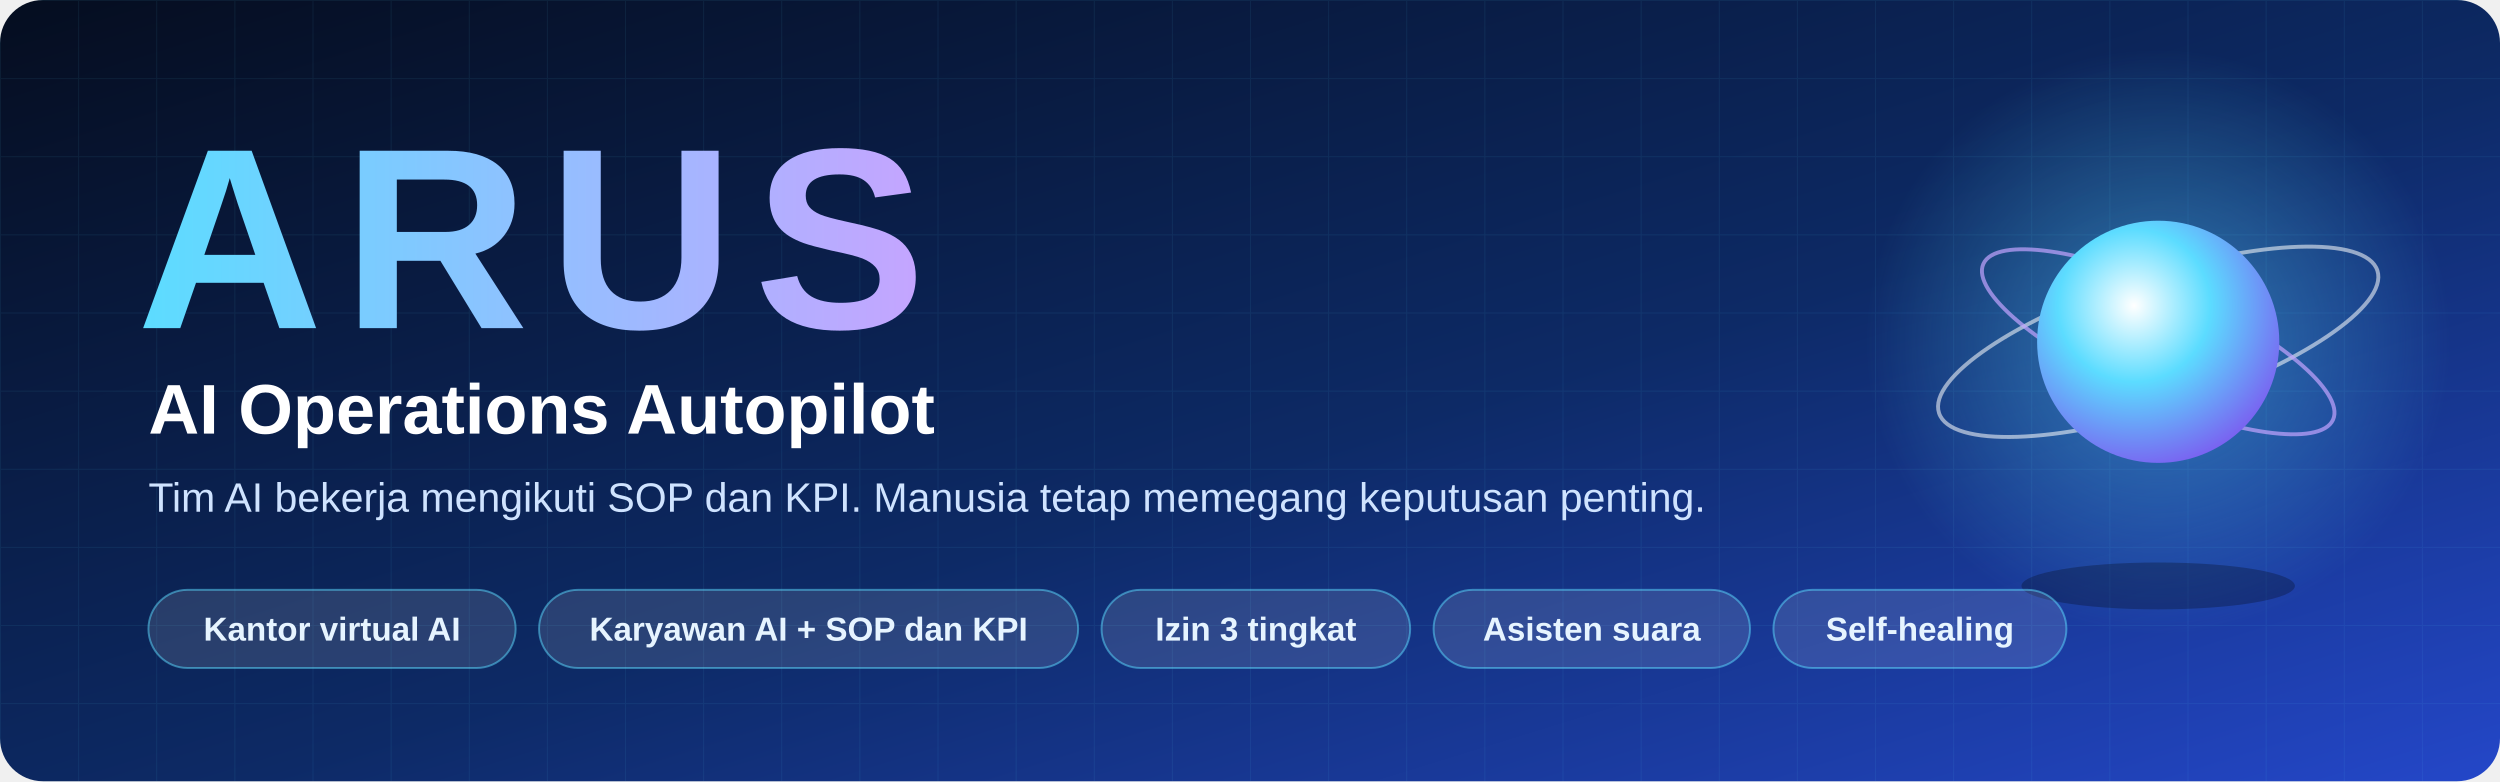
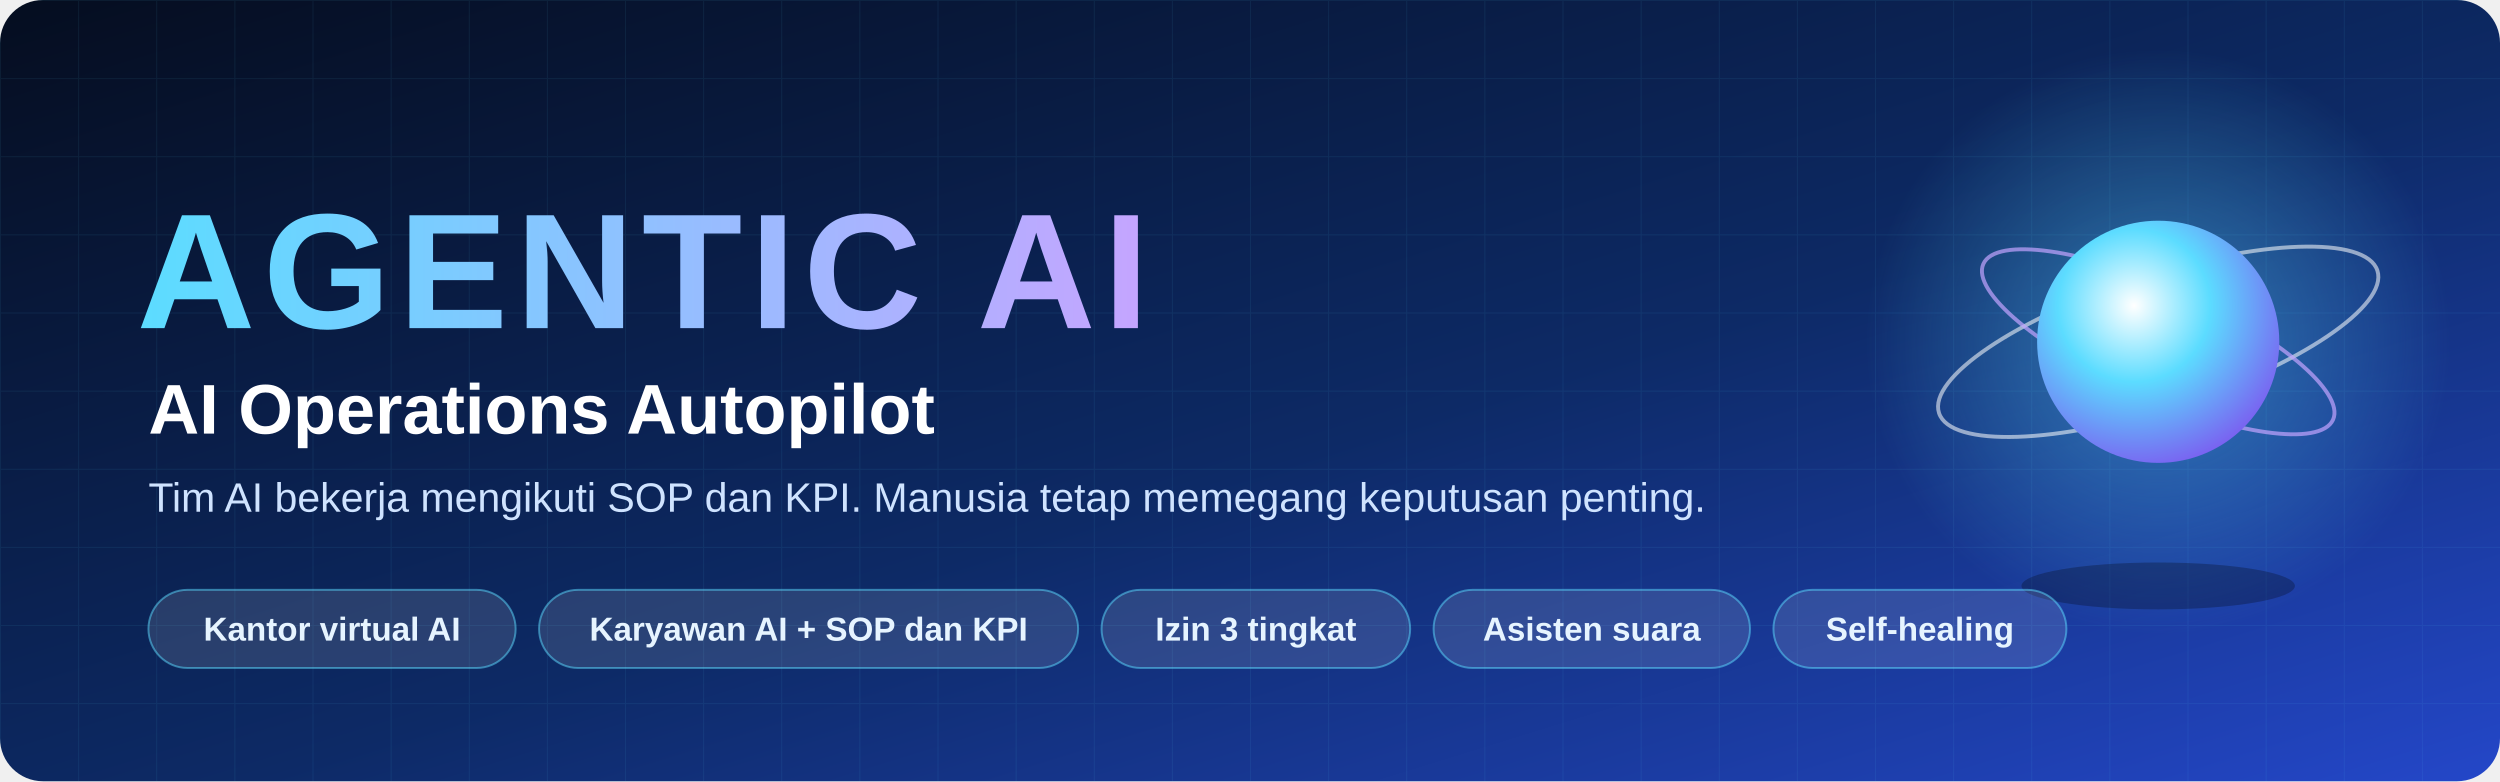
<svg xmlns="http://www.w3.org/2000/svg" viewBox="0 0 1280 400" role="img" aria-labelledby="t d">
  <defs>
    <linearGradient id="bg" x1="0" y1="0" x2="1" y2="1">
      <stop offset="0" stop-color="#050d1f" />
      <stop offset="0.55" stop-color="#0d2a66" />
      <stop offset="1" stop-color="#2447c9" />
    </linearGradient>
    <linearGradient id="judul" x1="0" y1="0" x2="1" y2="0">
      <stop offset="0" stop-color="#5cdcff" />
      <stop offset="1" stop-color="#c4a5ff" />
    </linearGradient>
    <radialGradient id="orb" cx="40%" cy="35%" r="70%">
      <stop offset="0" stop-color="#ffffff" />
      <stop offset="0.45" stop-color="#5cdcff" />
      <stop offset="1" stop-color="#7b5cf0" />
    </radialGradient>
    <radialGradient id="cahaya" cx="50%" cy="50%" r="50%">
      <stop offset="0" stop-color="#5cdcff" stop-opacity="0.45" />
      <stop offset="1" stop-color="#5cdcff" stop-opacity="0" />
    </radialGradient>
    <pattern id="grid" width="40" height="40" patternUnits="userSpaceOnUse">
      <path d="M40 0H0V40" fill="none" stroke="#5cdcff" stroke-opacity="0.07" stroke-width="1" />
    </pattern>
  </defs>
  <rect width="1280" height="400" rx="22" fill="url(#bg)" />
  <rect width="1280" height="400" rx="22" fill="url(#grid)" />
  <circle cx="1105" cy="175" r="150" fill="url(#cahaya)" />
  <ellipse cx="1105" cy="175" rx="118" ry="34" fill="none" stroke="#ffffff" stroke-opacity="0.55" stroke-width="2" transform="rotate(-18 1105 175)" />
  <ellipse cx="1105" cy="175" rx="98" ry="28" fill="none" stroke="#c4a5ff" stroke-opacity="0.7" stroke-width="2" transform="rotate(24 1105 175)" />
  <circle cx="1105" cy="175" r="62" fill="url(#orb)" />
  <ellipse cx="1105" cy="300" rx="70" ry="12" fill="#000000" fill-opacity="0.25" />
  <g font-family="'Segoe UI', system-ui, -apple-system, Arial, sans-serif">
-     <text x="70" y="168" font-size="132" font-weight="800" letter-spacing="10" fill="url(#judul)">ARUS</text>
+     <text x="70" y="168" font-size="84" font-weight="800" letter-spacing="4" fill="url(#judul)">AGENTIC AI</text>
    <text x="76" y="222" font-size="36" font-weight="700" fill="#ffffff">AI Operations Autopilot</text>
    <text x="76" y="262" font-size="21" fill="#cfe3ff">Tim AI bekerja mengikuti SOP dan KPI. Manusia tetap memegang keputusan penting.</text>
    <g font-size="17" font-weight="600" fill="#e6f4ff">
      <rect x="76" y="302" width="188" height="40" rx="20" fill="#ffffff" fill-opacity="0.12" stroke="#5cdcff" stroke-opacity="0.5" />
      <text x="170" y="328" text-anchor="middle">Kantor virtual AI</text>
      <rect x="276" y="302" width="276" height="40" rx="20" fill="#ffffff" fill-opacity="0.12" stroke="#5cdcff" stroke-opacity="0.5" />
      <text x="414" y="328" text-anchor="middle">Karyawan AI + SOP dan KPI</text>
      <rect x="564" y="302" width="158" height="40" rx="20" fill="#ffffff" fill-opacity="0.12" stroke="#5cdcff" stroke-opacity="0.5" />
      <text x="643" y="328" text-anchor="middle">Izin 3 tingkat</text>
      <rect x="734" y="302" width="162" height="40" rx="20" fill="#ffffff" fill-opacity="0.12" stroke="#5cdcff" stroke-opacity="0.5" />
      <text x="815" y="328" text-anchor="middle">Asisten suara</text>
      <rect x="908" y="302" width="150" height="40" rx="20" fill="#ffffff" fill-opacity="0.12" stroke="#5cdcff" stroke-opacity="0.5" />
      <text x="983" y="328" text-anchor="middle">Self-healing</text>
    </g>
  </g>
</svg>
